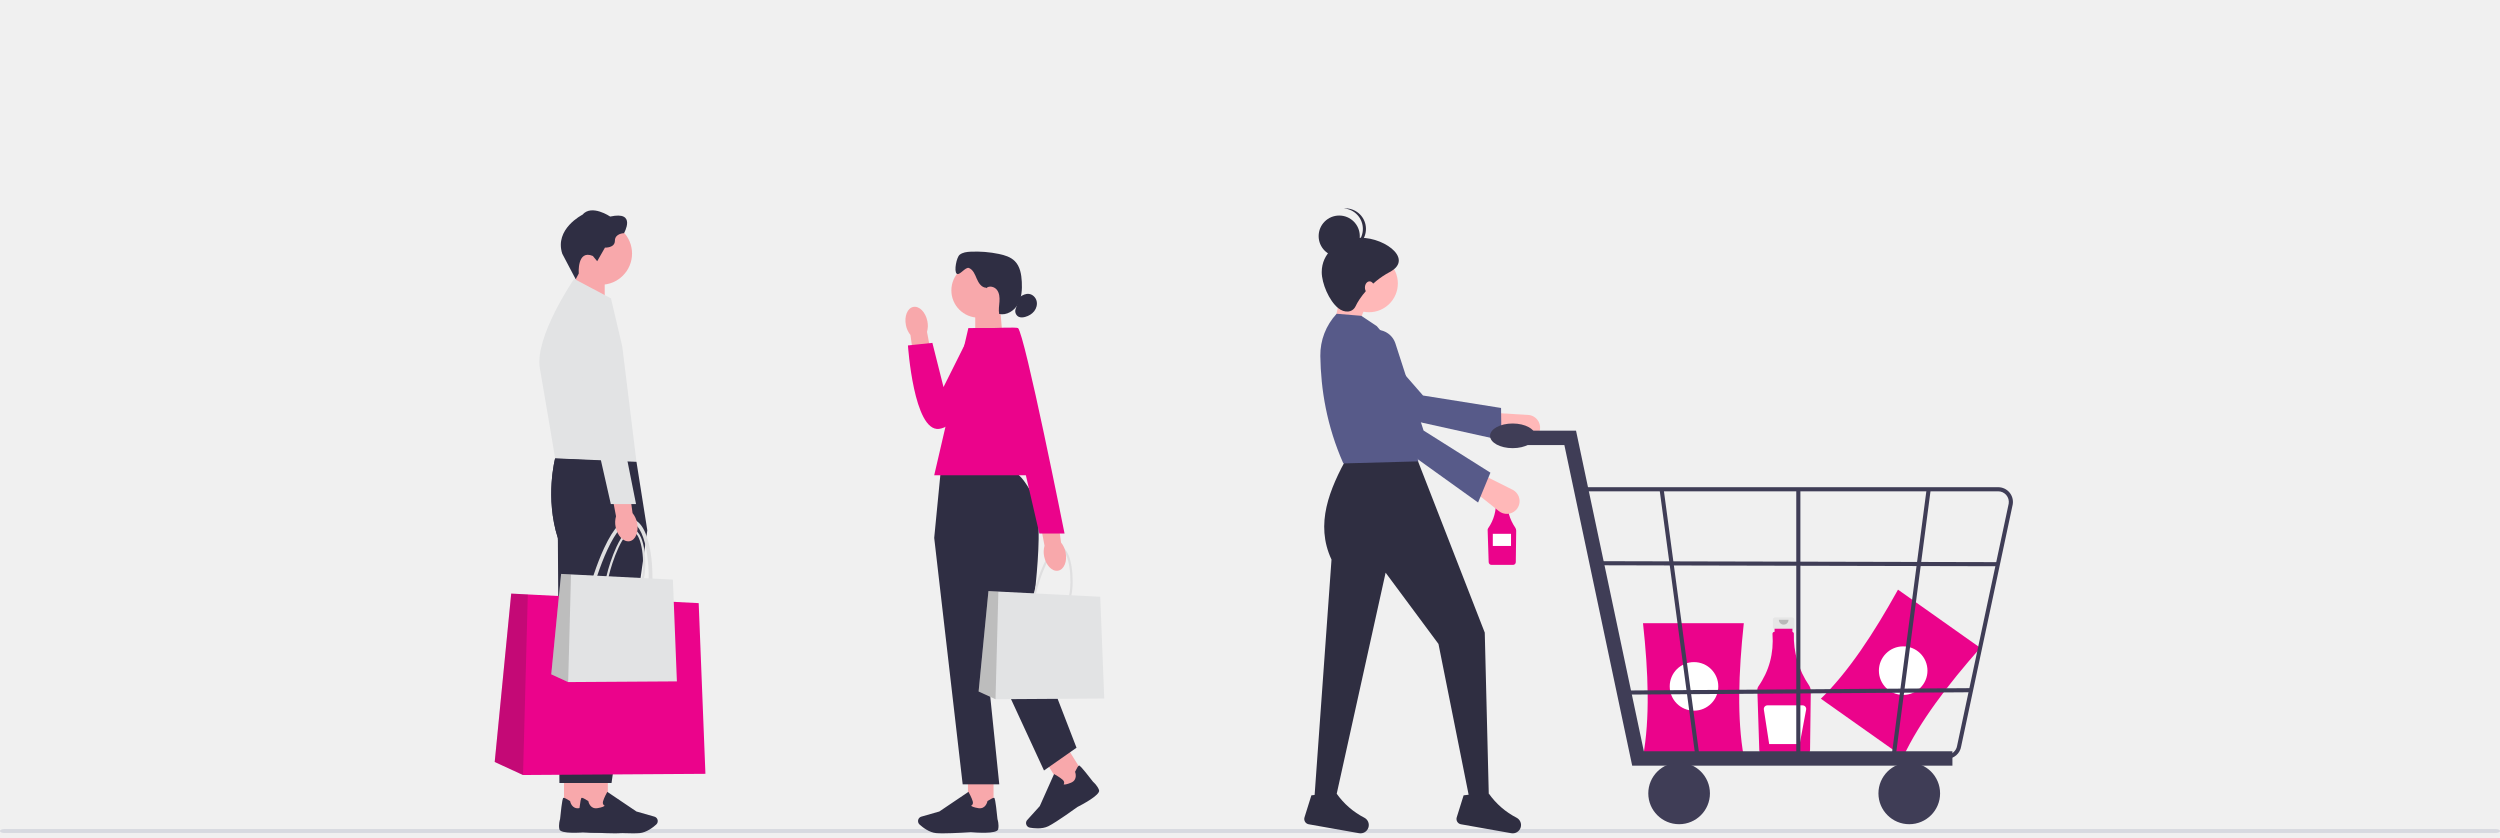
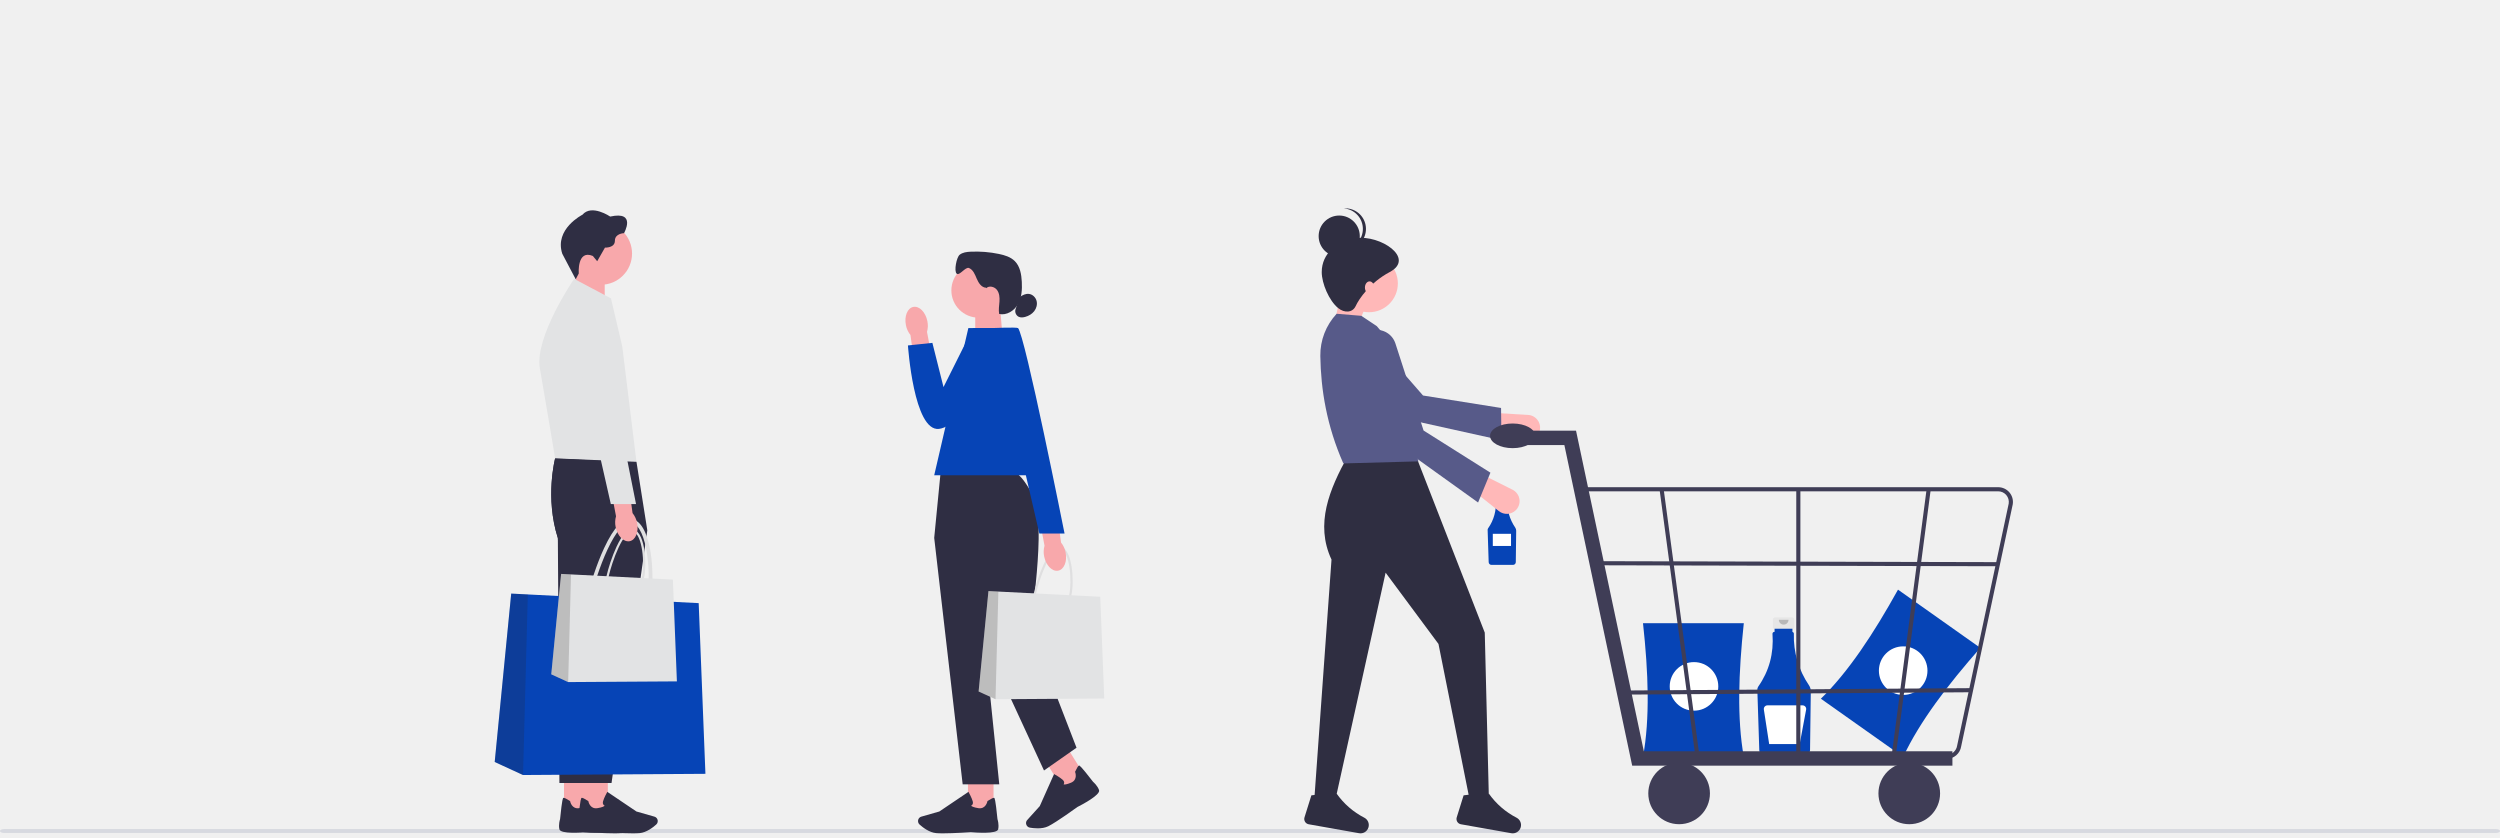
<svg xmlns="http://www.w3.org/2000/svg" width="400" height="134" viewBox="0 0 400 134" fill="none">
  <path d="M0 132.963C0 133.135 0.29 133.273 0.651 133.273H399.349C399.71 133.273 400 133.135 400 132.963C400 132.791 399.71 132.652 399.349 132.652H0.651C0.29 132.652 0 132.791 0 132.963Z" fill="#8790AB" fill-opacity="0.24" />
  <path d="M91.743 49.133L96.754 50.78V43.566H92.207L91.743 49.133Z" fill="#F8A8AB" />
  <path d="M96.134 45.562C98.891 45.562 101.127 43.327 101.127 40.569C101.127 37.812 98.891 35.576 96.134 35.576C93.376 35.576 91.141 37.812 91.141 40.569C91.141 43.327 93.376 45.562 96.134 45.562Z" fill="#F8A8AB" />
  <path d="M94.862 40.961L95.55 41.796L96.795 39.617C96.795 39.617 98.383 39.699 98.383 38.519C98.383 37.34 99.841 37.306 99.841 37.306C99.841 37.306 101.905 33.702 97.63 34.651C97.63 34.651 94.664 32.62 93.191 34.356C93.191 34.356 88.669 36.633 89.963 40.597L92.113 44.684L92.6 43.759C92.6 43.759 92.305 39.875 94.862 40.957V40.961Z" fill="#2F2E43" />
  <path d="M94.338 124H90.241V129.813H94.338V124Z" fill="#F8A8AB" />
  <path d="M93.884 133.144C93.183 133.207 89.677 133.484 89.501 132.68C89.341 131.943 89.577 131.172 89.611 131.066C89.947 127.713 90.072 127.676 90.149 127.654C90.268 127.619 90.616 127.785 91.182 128.149L91.217 128.172L91.225 128.214C91.234 128.266 91.485 129.497 92.672 129.307C93.486 129.178 93.751 128.998 93.835 128.91C93.766 128.879 93.68 128.824 93.62 128.73C93.531 128.593 93.516 128.417 93.575 128.206C93.727 127.648 94.185 126.824 94.204 126.791L94.257 126.697L98.914 129.839L101.79 130.661C102.007 130.724 102.181 130.878 102.269 131.086C102.39 131.375 102.316 131.712 102.081 131.923C101.559 132.393 100.522 133.197 99.432 133.297C99.143 133.324 98.759 133.334 98.329 133.334C96.531 133.334 93.905 133.148 93.886 133.144H93.884Z" fill="#2F2E43" />
  <path d="M99.569 73.888L88.822 73.338C88.822 73.338 87.175 79.583 89.257 86.09L89.507 125.277H95.58L101.305 84.854L99.569 73.888Z" fill="#2F2E43" />
  <path d="M97.757 47.746L91.859 44.615C91.859 44.615 85.502 53.905 86.38 58.937C87.261 63.969 88.822 73.337 88.822 73.337L101.835 73.886L99.563 55.439L97.757 47.746Z" fill="#E2E3E4" />
  <path d="M97.253 124H93.156V129.813H97.253V124Z" fill="#F8A8AB" />
  <path d="M96.799 133.144C96.098 133.207 92.592 133.484 92.416 132.68C92.256 131.943 92.493 131.172 92.526 131.066C92.862 127.713 92.987 127.676 93.064 127.654C93.183 127.619 93.531 127.785 94.097 128.149L94.132 128.172L94.14 128.214C94.15 128.266 94.4 129.497 95.588 129.307C96.402 129.178 96.666 128.998 96.75 128.91C96.681 128.879 96.595 128.824 96.535 128.73C96.447 128.593 96.431 128.417 96.49 128.206C96.642 127.648 97.1 126.824 97.12 126.791L97.172 126.697L101.829 129.839L104.705 130.661C104.922 130.724 105.096 130.878 105.184 131.086C105.306 131.375 105.231 131.712 104.997 131.923C104.474 132.393 103.437 133.197 102.347 133.297C102.058 133.324 101.674 133.334 101.244 133.334C99.446 133.334 96.82 133.148 96.801 133.144H96.799Z" fill="#2F2E43" />
  <path d="M101.835 73.888L88.822 73.338C88.822 73.338 87.175 79.583 89.257 86.09L91.773 125.277H97.846L103.57 84.854L101.835 73.888Z" fill="#2F2E43" />
  <path d="M100.477 99.483C99.567 99.483 98.575 99.26 97.595 99.041C96.869 98.878 96.229 98.837 95.717 98.806C94.938 98.757 94.322 98.718 93.979 98.262C93.641 97.812 93.641 97.047 93.979 95.539C94.429 93.535 95.431 90.334 96.656 87.701C98.239 84.304 99.759 82.741 101.177 83.06C103.077 83.487 103.834 86.658 104.118 88.509C104.513 91.094 104.478 94.165 104.032 96.153C103.441 98.784 102.085 99.481 100.475 99.481H100.477V99.483ZM100.823 83.61C99.781 83.61 98.501 85.132 97.19 87.949C95.983 90.542 94.997 93.694 94.553 95.668C94.269 96.936 94.238 97.626 94.449 97.91C94.629 98.149 95.1 98.18 95.752 98.219C96.286 98.252 96.951 98.293 97.722 98.468C100.786 99.154 102.702 99.405 103.459 96.026C104.271 92.406 103.652 84.218 101.048 83.633C100.974 83.616 100.898 83.608 100.821 83.608H100.823V83.61Z" fill="#DFDFE0" />
-   <path d="M112.868 123.812L83.686 124.003L79.153 121.918L81.794 94.975L84.451 95.11L111.79 96.501L112.868 123.812Z" fill="#EB038B" />
+   <path d="M112.868 123.812L83.686 124.003L79.153 121.918L81.794 94.975L84.451 95.11L111.79 96.501L112.868 123.812Z" fill="#0644B6" />
  <path opacity="0.2" d="M83.686 124.003L79.153 121.918L81.794 94.975L84.451 95.11L83.686 124.003Z" fill="#272223" />
  <path d="M100.917 94.512C100.375 94.512 99.782 94.379 99.199 94.248C98.767 94.15 98.385 94.126 98.078 94.107C97.615 94.077 97.247 94.054 97.043 93.782C96.842 93.514 96.842 93.058 97.043 92.158C97.311 90.963 97.908 89.055 98.64 87.486C99.583 85.461 100.491 84.53 101.336 84.719C102.469 84.974 102.921 86.864 103.089 87.969C103.324 89.511 103.304 91.342 103.038 92.526C102.686 94.095 101.878 94.51 100.917 94.51V94.512ZM101.125 85.048C100.502 85.048 99.739 85.956 98.959 87.637C98.239 89.182 97.65 91.061 97.388 92.238C97.218 92.993 97.2 93.406 97.327 93.575C97.435 93.717 97.714 93.735 98.104 93.758C98.423 93.778 98.818 93.803 99.278 93.907C101.103 94.316 102.246 94.465 102.698 92.451C103.181 90.293 102.813 85.412 101.262 85.064C101.217 85.054 101.172 85.048 101.127 85.048H101.125Z" fill="#DFDFE0" />
  <path d="M108.303 109.02L90.906 109.133L88.202 107.891L89.777 91.826L91.362 91.906L107.661 92.736L108.303 109.02Z" fill="#E2E3E4" />
  <path opacity="0.2" d="M90.906 109.133L88.202 107.891L89.777 91.826L91.362 91.906L90.906 109.133Z" fill="#272223" />
  <path d="M101.935 83.669C102.226 85.102 101.692 86.41 100.745 86.592C99.798 86.774 98.794 85.759 98.505 84.327C98.382 83.755 98.401 83.165 98.562 82.601L97.409 76.514L100.387 76.043L101.207 82.093C101.577 82.554 101.825 83.094 101.935 83.669Z" fill="#F8A8AB" />
  <path d="M90.254 47.632C90.254 47.632 94.609 47.08 95.13 48.381C95.65 49.682 101.766 80.652 101.766 80.652H97.732L90.254 47.632Z" fill="#E2E3E4" />
  <path d="M160.411 53.942L156.037 55.38V49.084H160.006L160.411 53.942Z" fill="#F8A8AB" />
  <path d="M156.579 50.826C158.986 50.826 160.938 48.874 160.938 46.467C160.938 44.059 158.986 42.107 156.579 42.107C154.171 42.107 152.219 44.059 152.219 46.467C152.219 48.874 154.171 50.826 156.579 50.826Z" fill="#F8A8AB" />
  <path d="M157.776 46.035C157.046 46.014 156.567 45.276 156.283 44.603C155.999 43.93 155.708 43.157 155.031 42.879C154.477 42.652 153.501 44.188 153.065 43.779C152.609 43.353 153.053 41.163 153.536 40.77C154.019 40.377 154.681 40.3 155.303 40.271C156.821 40.201 158.349 40.324 159.838 40.635C160.76 40.827 161.707 41.116 162.372 41.782C163.213 42.627 163.428 43.901 163.489 45.092C163.552 46.311 163.481 47.587 162.888 48.653C162.296 49.719 161.055 50.506 159.866 50.234C159.746 49.588 159.867 48.925 159.914 48.267C159.959 47.612 159.912 46.904 159.511 46.381C159.11 45.859 158.255 45.652 157.79 46.115" fill="#2F2E43" />
  <path d="M163.139 47.546C163.575 47.227 164.097 46.959 164.634 47.026C165.213 47.096 165.704 47.574 165.852 48.139C166.001 48.705 165.835 49.327 165.475 49.788C165.117 50.25 164.583 50.555 164.019 50.708C163.692 50.796 163.334 50.833 163.023 50.7C162.566 50.503 162.317 49.918 162.497 49.452" fill="#2F2E43" />
  <path d="M158.967 124.004H154.87V129.817H158.967V124.004Z" fill="#F8A8AB" />
  <path d="M150.879 133.334C150.449 133.334 150.065 133.324 149.776 133.297C148.688 133.197 147.649 132.393 147.127 131.923C146.892 131.712 146.818 131.375 146.939 131.086C147.027 130.878 147.201 130.722 147.418 130.661L150.294 129.839L154.951 126.697L155.004 126.791C155.023 126.826 155.481 127.65 155.634 128.206C155.692 128.417 155.677 128.593 155.589 128.73C155.528 128.824 155.442 128.879 155.373 128.91C155.457 128.998 155.722 129.178 156.536 129.307C157.723 129.495 157.974 128.264 157.983 128.214L157.991 128.172L158.026 128.149C158.592 127.785 158.94 127.619 159.059 127.654C159.134 127.676 159.259 127.715 159.597 131.066C159.631 131.172 159.867 131.943 159.707 132.68C159.533 133.482 156.027 133.207 155.324 133.144C155.305 133.146 152.679 133.334 150.881 133.334H150.879Z" fill="#2F2E43" />
  <path d="M170.633 119.434L167.157 121.602L170.233 126.534L173.709 124.366L170.633 119.434Z" fill="#F8A8AB" />
  <path d="M166.015 132.537C165.533 132.537 165.091 132.478 164.776 132.424C164.467 132.369 164.225 132.122 164.174 131.813C164.138 131.59 164.203 131.365 164.356 131.199L166.361 128.98L168.65 123.85L168.744 123.901C168.779 123.921 169.603 124.377 170.028 124.768C170.19 124.917 170.27 125.075 170.266 125.237C170.264 125.351 170.221 125.441 170.178 125.505C170.296 125.537 170.615 125.548 171.374 125.228C172.481 124.76 172.043 123.582 172.023 123.533L172.008 123.494L172.025 123.457C172.313 122.848 172.518 122.524 172.639 122.49C172.716 122.469 172.841 122.436 174.901 125.102C174.985 125.173 175.594 125.703 175.848 126.413C176.124 127.186 173.003 128.808 172.375 129.125C172.356 129.141 169.09 131.514 167.748 132.189C167.216 132.457 166.586 132.539 166.013 132.539L166.015 132.537Z" fill="#2F2E43" />
  <path d="M161.984 75.394H150.513L149.473 86.065L154.027 125.493H159.883L157.541 102.721L167.04 123.28L172.244 119.637L164.827 100.444C164.827 100.444 167.476 83.723 165.395 79.558C163.313 75.393 161.984 75.394 161.984 75.394Z" fill="#2F2E43" />
-   <path d="M167.69 76.045H149.473L154.937 52.492H162.875L167.69 76.045Z" fill="#EB038B" />
+   <path d="M167.69 76.045H149.473L154.937 52.492H162.875L167.69 76.045Z" fill="#0644B6" />
  <path d="M144.947 52.028C144.656 50.596 145.19 49.287 146.137 49.105C147.084 48.923 148.087 49.938 148.377 51.371C148.5 51.942 148.481 52.533 148.32 53.096L149.472 59.183L146.495 59.655L145.675 53.605C145.305 53.143 145.057 52.603 144.947 52.028Z" fill="#F8A8AB" />
-   <path d="M162.681 52.492H155.68L150.961 61.93L149.181 54.858L145.27 55.272C145.27 55.272 146.195 69.091 150.239 68.624C154.284 68.156 163.716 55.707 162.679 52.49H162.681V52.492Z" fill="#EB038B" />
+   <path d="M162.681 52.492H155.68L150.961 61.93L149.181 54.858L145.27 55.272C145.27 55.272 146.195 69.091 150.239 68.624C154.284 68.156 163.716 55.707 162.679 52.49H162.681V52.492Z" fill="#0644B6" />
  <path d="M169.292 97.258C168.75 97.258 168.157 97.125 167.574 96.994C167.142 96.896 166.76 96.872 166.453 96.853C165.989 96.823 165.621 96.8 165.418 96.528C165.216 96.26 165.216 95.804 165.418 94.904C165.686 93.709 166.283 91.801 167.014 90.232C167.958 88.207 168.865 87.276 169.711 87.466C170.843 87.72 171.295 89.61 171.464 90.715C171.698 92.257 171.679 94.088 171.413 95.272C171.061 96.841 170.253 97.256 169.292 97.256V97.258ZM169.499 87.794C168.877 87.794 168.114 88.702 167.333 90.383C166.613 91.928 166.025 93.806 165.762 94.984C165.592 95.74 165.575 96.152 165.702 96.321C165.809 96.463 166.089 96.481 166.478 96.505C166.797 96.524 167.193 96.55 167.652 96.653C169.478 97.062 170.62 97.211 171.072 95.198C171.556 93.04 171.188 88.158 169.636 87.81C169.591 87.8 169.546 87.794 169.501 87.794H169.499Z" fill="#DFDFE0" />
  <path d="M176.68 111.764L159.282 111.878L156.578 110.635L158.153 94.57L159.738 94.65L176.038 95.48L176.68 111.764Z" fill="#E2E3E4" />
  <path opacity="0.2" d="M159.282 111.878L156.578 110.635L158.153 94.57L159.738 94.65L159.282 111.878Z" fill="#272223" />
  <path d="M170.497 88.384C170.789 89.816 170.254 91.125 169.308 91.307C168.361 91.489 167.357 90.474 167.067 89.042C166.944 88.47 166.964 87.879 167.124 87.316L165.972 81.229L168.949 80.758L169.769 86.807C170.139 87.269 170.388 87.809 170.497 88.384Z" fill="#F8A8AB" />
-   <path d="M158.69 52.491C158.69 52.491 162.667 52.322 162.875 52.491C163.96 53.377 170.329 85.368 170.329 85.368H166.295L158.69 52.491Z" fill="#EB038B" />
-   <path d="M304.505 121.107L291.338 111.794C295.779 107.468 299.818 101.308 303.681 94.344L316.848 103.657C311.587 109.632 307.13 115.496 304.505 121.107Z" fill="#EB038B" />
+   <path d="M158.69 52.491C158.69 52.491 162.667 52.322 162.875 52.491C163.96 53.377 170.329 85.368 170.329 85.368H166.295L158.69 52.491Z" fill="#0644B6" />
+   <path d="M304.505 121.107L291.338 111.794C295.779 107.468 299.818 101.308 303.681 94.344L316.848 103.657C311.587 109.632 307.13 115.496 304.505 121.107Z" fill="#0644B6" />
  <path d="M304.509 111.19C306.655 111.19 308.395 109.451 308.395 107.304C308.395 105.158 306.655 103.418 304.509 103.418C302.363 103.418 300.623 105.158 300.623 107.304C300.623 109.451 302.363 111.19 304.509 111.19Z" fill="white" />
  <path d="M240.988 78.609H239.543C239.492 78.609 239.443 78.63 239.407 78.665C239.371 78.701 239.351 78.75 239.351 78.801V79.435C239.351 79.461 239.356 79.486 239.366 79.509C239.375 79.532 239.389 79.553 239.407 79.571C239.425 79.589 239.446 79.603 239.469 79.612C239.492 79.622 239.517 79.627 239.543 79.627H239.782V80.578H240.748V79.627H240.988C241.039 79.627 241.087 79.607 241.123 79.571C241.159 79.535 241.18 79.486 241.18 79.435V78.801C241.18 78.75 241.159 78.701 241.123 78.665C241.087 78.63 241.039 78.609 240.988 78.609Z" fill="#E6E6E6" />
-   <path d="M242.436 84.414C241.551 83.119 241.098 81.577 241.143 80.009C241.144 79.972 241.132 79.937 241.11 79.909C241.087 79.88 241.056 79.86 241.021 79.852V79.578H239.494V79.848H239.473C239.453 79.849 239.432 79.853 239.413 79.86C239.394 79.868 239.377 79.88 239.362 79.894C239.348 79.909 239.336 79.926 239.329 79.945C239.321 79.964 239.317 79.985 239.317 80.005C239.317 80.009 239.317 80.013 239.317 80.017C239.458 81.617 239.026 83.215 238.099 84.527C238.045 84.603 238.018 84.695 238.021 84.788L238.188 89.951C238.192 90.067 238.24 90.176 238.323 90.256C238.405 90.337 238.516 90.382 238.631 90.383H242.083C242.2 90.382 242.312 90.335 242.394 90.254C242.477 90.171 242.525 90.06 242.527 89.944L242.591 84.931C242.593 84.747 242.539 84.567 242.436 84.414Z" fill="#EB038B" />
+   <path d="M242.436 84.414C241.551 83.119 241.098 81.577 241.143 80.009C241.144 79.972 241.132 79.937 241.11 79.909C241.087 79.88 241.056 79.86 241.021 79.852V79.578H239.494V79.848H239.473C239.453 79.849 239.432 79.853 239.413 79.86C239.394 79.868 239.377 79.88 239.362 79.894C239.348 79.909 239.336 79.926 239.329 79.945C239.321 79.964 239.317 79.985 239.317 80.005C239.317 80.009 239.317 80.013 239.317 80.017C239.458 81.617 239.026 83.215 238.099 84.527C238.045 84.603 238.018 84.695 238.021 84.788L238.188 89.951C238.192 90.067 238.24 90.176 238.323 90.256C238.405 90.337 238.516 90.382 238.631 90.383H242.083C242.2 90.382 242.312 90.335 242.394 90.254C242.477 90.171 242.525 90.06 242.527 89.944L242.591 84.931C242.593 84.747 242.539 84.567 242.436 84.414Z" fill="#0644B6" />
  <path opacity="0.2" d="M240.687 78.814C240.687 78.924 240.643 79.029 240.566 79.107C240.488 79.184 240.383 79.228 240.273 79.228C240.164 79.228 240.058 79.184 239.981 79.107C239.903 79.029 239.86 78.924 239.86 78.814" fill="black" />
  <path d="M241.763 85.41H238.849V87.353H241.763V85.41Z" fill="white" />
  <path d="M286.727 98.779H284.021C283.926 98.779 283.835 98.817 283.768 98.884C283.701 98.952 283.663 99.043 283.663 99.138V100.326C283.663 100.421 283.701 100.512 283.768 100.579C283.835 100.646 283.926 100.684 284.021 100.684H284.47V102.464H286.279V100.684H286.727C286.822 100.684 286.913 100.646 286.981 100.579C287.048 100.512 287.086 100.421 287.086 100.326V99.138C287.086 99.043 287.048 98.952 286.981 98.884C286.913 98.817 286.822 98.779 286.727 98.779Z" fill="#E6E6E6" />
-   <path d="M289.437 109.647C287.78 107.222 286.933 104.335 287.017 101.4C287.019 101.332 286.997 101.266 286.955 101.212C286.913 101.159 286.854 101.122 286.788 101.107V100.594H283.931V101.1H283.891C283.853 101.1 283.815 101.107 283.779 101.122C283.744 101.137 283.711 101.159 283.684 101.186C283.657 101.213 283.635 101.246 283.621 101.281C283.606 101.317 283.598 101.355 283.598 101.393C283.598 101.4 283.599 101.408 283.599 101.415C283.824 104.553 283.064 107.367 281.319 109.857C281.218 110 281.167 110.172 281.173 110.347L281.485 120.012C281.492 120.227 281.583 120.432 281.738 120.582C281.892 120.733 282.099 120.817 282.314 120.819H288.778C288.996 120.817 289.205 120.731 289.36 120.577C289.515 120.424 289.604 120.216 289.608 119.997L289.728 110.614C289.732 110.269 289.63 109.932 289.437 109.647Z" fill="#EB038B" />
+   <path d="M289.437 109.647C287.78 107.222 286.933 104.335 287.017 101.4C287.019 101.332 286.997 101.266 286.955 101.212C286.913 101.159 286.854 101.122 286.788 101.107V100.594H283.931V101.1H283.891C283.853 101.1 283.815 101.107 283.779 101.122C283.744 101.137 283.711 101.159 283.684 101.186C283.657 101.213 283.635 101.246 283.621 101.281C283.606 101.317 283.598 101.355 283.598 101.393C283.598 101.4 283.599 101.408 283.599 101.415C283.824 104.553 283.064 107.367 281.319 109.857C281.218 110 281.167 110.172 281.173 110.347L281.485 120.012C281.492 120.227 281.583 120.432 281.738 120.582C281.892 120.733 282.099 120.817 282.314 120.819H288.778C288.996 120.817 289.205 120.731 289.36 120.577C289.515 120.424 289.604 120.216 289.608 119.997L289.728 110.614C289.732 110.269 289.63 109.932 289.437 109.647Z" fill="#0644B6" />
  <path opacity="0.2" d="M286.163 99.166C286.163 99.371 286.081 99.568 285.936 99.713C285.791 99.858 285.594 99.94 285.389 99.94C285.184 99.94 284.987 99.858 284.842 99.713C284.697 99.568 284.615 99.371 284.615 99.166" fill="black" />
  <path d="M288.414 112.857H282.788C282.705 112.857 282.623 112.875 282.547 112.91C282.471 112.945 282.404 112.996 282.35 113.059C282.296 113.122 282.256 113.196 282.233 113.276C282.21 113.356 282.205 113.441 282.217 113.523L283.067 119.049H287.949L288.981 113.541C288.997 113.458 288.994 113.372 288.973 113.29C288.952 113.208 288.912 113.131 288.858 113.066C288.804 113.001 288.736 112.948 288.659 112.912C288.582 112.876 288.499 112.857 288.414 112.857Z" fill="white" />
-   <path d="M279.008 121.091H262.88C264.007 114.995 263.748 107.633 262.88 99.717H279.008C278.162 107.634 277.91 114.995 279.008 121.091Z" fill="#EB038B" />
+   <path d="M279.008 121.091H262.88C264.007 114.995 263.748 107.633 262.88 99.717H279.008C278.162 107.634 277.91 114.995 279.008 121.091Z" fill="#0644B6" />
  <path d="M271.041 113.708C273.187 113.708 274.927 111.968 274.927 109.822C274.927 107.675 273.187 105.936 271.041 105.936C268.894 105.936 267.155 107.675 267.155 109.822C267.155 111.968 268.894 113.708 271.041 113.708Z" fill="white" />
  <path d="M213.041 53.822L216.661 53.493L218.965 47.898L214.851 45.594L213.041 53.822Z" fill="#FFB8B8" />
  <path d="M246.268 69.184C246.388 68.883 246.436 68.559 246.406 68.237C246.376 67.915 246.271 67.604 246.097 67.331C245.924 67.058 245.689 66.829 245.41 66.665C245.131 66.501 244.817 66.405 244.495 66.386L238.873 66.051L238.045 68.803L243.832 70.392C244.316 70.525 244.832 70.475 245.281 70.252C245.73 70.029 246.081 69.649 246.268 69.184Z" fill="#FFB8B8" />
  <path d="M240.232 70.439L240.17 65.274L227.683 63.282L218.064 52.249C217.563 51.675 216.872 51.302 216.117 51.199C215.363 51.096 214.596 51.27 213.96 51.688C213.575 51.942 213.25 52.276 213.009 52.669C212.767 53.062 212.615 53.503 212.562 53.961C212.51 54.419 212.559 54.883 212.706 55.321C212.853 55.758 213.094 56.157 213.412 56.491L221.348 66.257L240.232 70.439Z" fill="#575A89" />
  <path d="M210.243 128.54H213.534L221.698 91.628L230.156 103.031L235.093 127.717H238.22L237.562 101.22L226.535 72.914H215.674C212.705 78.286 210.377 83.823 213.041 89.536L210.243 128.54Z" fill="#2F2E41" />
  <path d="M233.075 130.781C233.039 130.898 233.028 131.02 233.043 131.142C233.058 131.263 233.098 131.379 233.161 131.484C233.225 131.588 233.31 131.677 233.41 131.746C233.511 131.815 233.625 131.862 233.745 131.883L241.799 133.312C242.118 133.371 242.446 133.31 242.723 133.143C243 132.976 243.206 132.713 243.303 132.404C243.397 132.109 243.384 131.79 243.266 131.504C243.148 131.218 242.933 130.982 242.659 130.838C240.888 129.929 239.364 128.604 238.217 126.977C237.332 127.801 236.342 127.723 235.292 127.116L234.177 127.255L233.075 130.781Z" fill="#2F2E41" />
  <path d="M208.719 130.781C208.682 130.898 208.671 131.02 208.686 131.142C208.701 131.263 208.741 131.379 208.805 131.484C208.868 131.588 208.953 131.677 209.054 131.746C209.154 131.815 209.268 131.862 209.389 131.883L217.443 133.312C217.761 133.371 218.09 133.31 218.367 133.143C218.643 132.976 218.85 132.713 218.946 132.404C219.04 132.109 219.027 131.79 218.909 131.504C218.791 131.218 218.576 130.982 218.302 130.838C216.531 129.929 215.007 128.604 213.86 126.977C212.975 127.801 211.986 127.723 210.935 127.116L209.821 127.255L208.719 130.781Z" fill="#2F2E41" />
  <path d="M219.047 49.956C221.592 49.956 223.655 47.893 223.655 45.348C223.655 42.803 221.592 40.74 219.047 40.74C216.502 40.74 214.439 42.803 214.439 45.348C214.439 47.893 216.502 49.956 219.047 49.956Z" fill="#FFB8B8" />
  <path d="M214.933 74.148L226.947 73.819L223.419 62.715C225.611 59.2 223.405 55.689 220.282 52.178L217.813 50.532L213.863 50.203C212.153 52.033 211.217 54.454 211.252 56.958C211.33 62.321 212.28 68.158 214.933 74.148Z" fill="#575A89" />
  <path d="M242.535 81.623C242.764 81.395 242.935 81.115 243.035 80.807C243.134 80.499 243.159 80.172 243.107 79.853C243.056 79.534 242.929 79.231 242.737 78.97C242.545 78.71 242.295 78.498 242.005 78.354L236.969 75.834L235.125 78.039L239.821 81.777C240.213 82.089 240.706 82.246 241.207 82.218C241.708 82.189 242.181 81.978 242.535 81.623Z" fill="#FFB8B8" />
  <path d="M236.492 80.401L238.467 75.628L227.771 68.884L223.267 54.957C223.033 54.233 222.544 53.617 221.891 53.226C221.237 52.834 220.465 52.692 219.715 52.827C219.261 52.908 218.831 53.089 218.454 53.355C218.078 53.621 217.764 53.966 217.536 54.367C217.307 54.767 217.17 55.213 217.133 55.673C217.096 56.133 217.16 56.595 217.321 57.027L220.775 69.127L236.492 80.401Z" fill="#575A89" />
  <path d="M211.477 43.537C211.477 45.33 212.641 48.107 214.11 49.297C215.098 50.098 216.404 50.064 216.908 48.968C217.424 47.843 219.205 45.2 222.339 43.537C226.516 41.32 220.857 37.528 216.908 38.106C213.94 38.541 211.477 40.538 211.477 43.537Z" fill="#2F2E41" />
  <path d="M214.275 41.069C216.093 41.069 217.566 39.596 217.566 37.778C217.566 35.96 216.093 34.486 214.275 34.486C212.457 34.486 210.983 35.96 210.983 37.778C210.983 39.596 212.457 41.069 214.275 41.069Z" fill="#2F2E41" />
  <path d="M218.06 36.625C218.06 35.796 217.746 34.997 217.181 34.389C216.616 33.78 215.843 33.408 215.015 33.346C215.097 33.34 215.179 33.334 215.262 33.334C216.135 33.334 216.972 33.681 217.59 34.298C218.207 34.915 218.554 35.752 218.554 36.625C218.554 37.498 218.207 38.336 217.59 38.953C216.972 39.57 216.135 39.917 215.262 39.917C215.179 39.917 215.097 39.91 215.015 39.904C215.843 39.843 216.616 39.47 217.181 38.862C217.746 38.254 218.06 37.455 218.06 36.625Z" fill="#2F2E41" />
  <path d="M219.13 46.994C219.539 46.994 219.87 46.552 219.87 46.007C219.87 45.462 219.539 45.02 219.13 45.02C218.721 45.02 218.389 45.462 218.389 46.007C218.389 46.552 218.721 46.994 219.13 46.994Z" fill="#FFB8B8" />
  <path d="M312.387 122.503H261.149L250.299 71.212H241.039V68.91H252.165L263.015 120.201H312.387V122.503Z" fill="#3F3D56" />
  <path d="M268.658 131.873C271.382 131.873 273.59 129.665 273.59 126.942C273.59 124.218 271.382 122.01 268.658 122.01C265.934 122.01 263.726 124.218 263.726 126.942C263.726 129.665 265.934 131.873 268.658 131.873Z" fill="#3F3D56" />
  <path d="M305.482 131.873C308.206 131.873 310.414 129.665 310.414 126.942C310.414 124.218 308.206 122.01 305.482 122.01C302.758 122.01 300.55 124.218 300.55 126.942C300.55 129.665 302.758 131.873 305.482 131.873Z" fill="#3F3D56" />
  <path d="M311.453 121.418H261.601L252.806 77.951H319.707C320.048 77.951 320.386 78.025 320.696 78.168C321.006 78.311 321.281 78.519 321.503 78.779C321.725 79.038 321.888 79.343 321.981 79.671C322.074 79.999 322.095 80.344 322.042 80.681L313.787 119.422C313.702 119.979 313.419 120.488 312.991 120.854C312.562 121.221 312.016 121.421 311.453 121.418ZM262.143 120.761H311.453C311.86 120.763 312.254 120.618 312.563 120.354C312.872 120.089 313.076 119.722 313.137 119.32L321.392 80.579C321.43 80.336 321.415 80.087 321.348 79.85C321.281 79.613 321.164 79.393 321.003 79.206C320.843 79.019 320.644 78.868 320.421 78.765C320.197 78.662 319.953 78.609 319.707 78.609H253.604L262.143 120.761Z" fill="#3F3D56" />
  <path d="M271.293 121.28L265.532 78.334L266.181 78.227L271.941 121.172L271.293 121.28Z" fill="#3F3D56" />
  <path d="M303.322 120.951L302.672 120.846L308.264 78.228L308.914 78.334L303.322 120.951Z" fill="#3F3D56" />
  <path d="M288.062 78.281H287.404V121.227H288.062V78.281Z" fill="#3F3D56" />
  <path d="M256.165 89.788L256.163 90.445L319.816 90.599L319.817 89.942L256.165 89.788Z" fill="#3F3D56" />
  <path d="M315.326 110.102L259.405 110.484L259.41 111.142L315.33 110.76L315.326 110.102Z" fill="#3F3D56" />
  <path d="M242.026 71.705C244.023 71.705 245.642 70.822 245.642 69.733C245.642 68.643 244.023 67.76 242.026 67.76C240.028 67.76 238.409 68.643 238.409 69.733C238.409 70.822 240.028 71.705 242.026 71.705Z" fill="#3F3D56" />
</svg>
